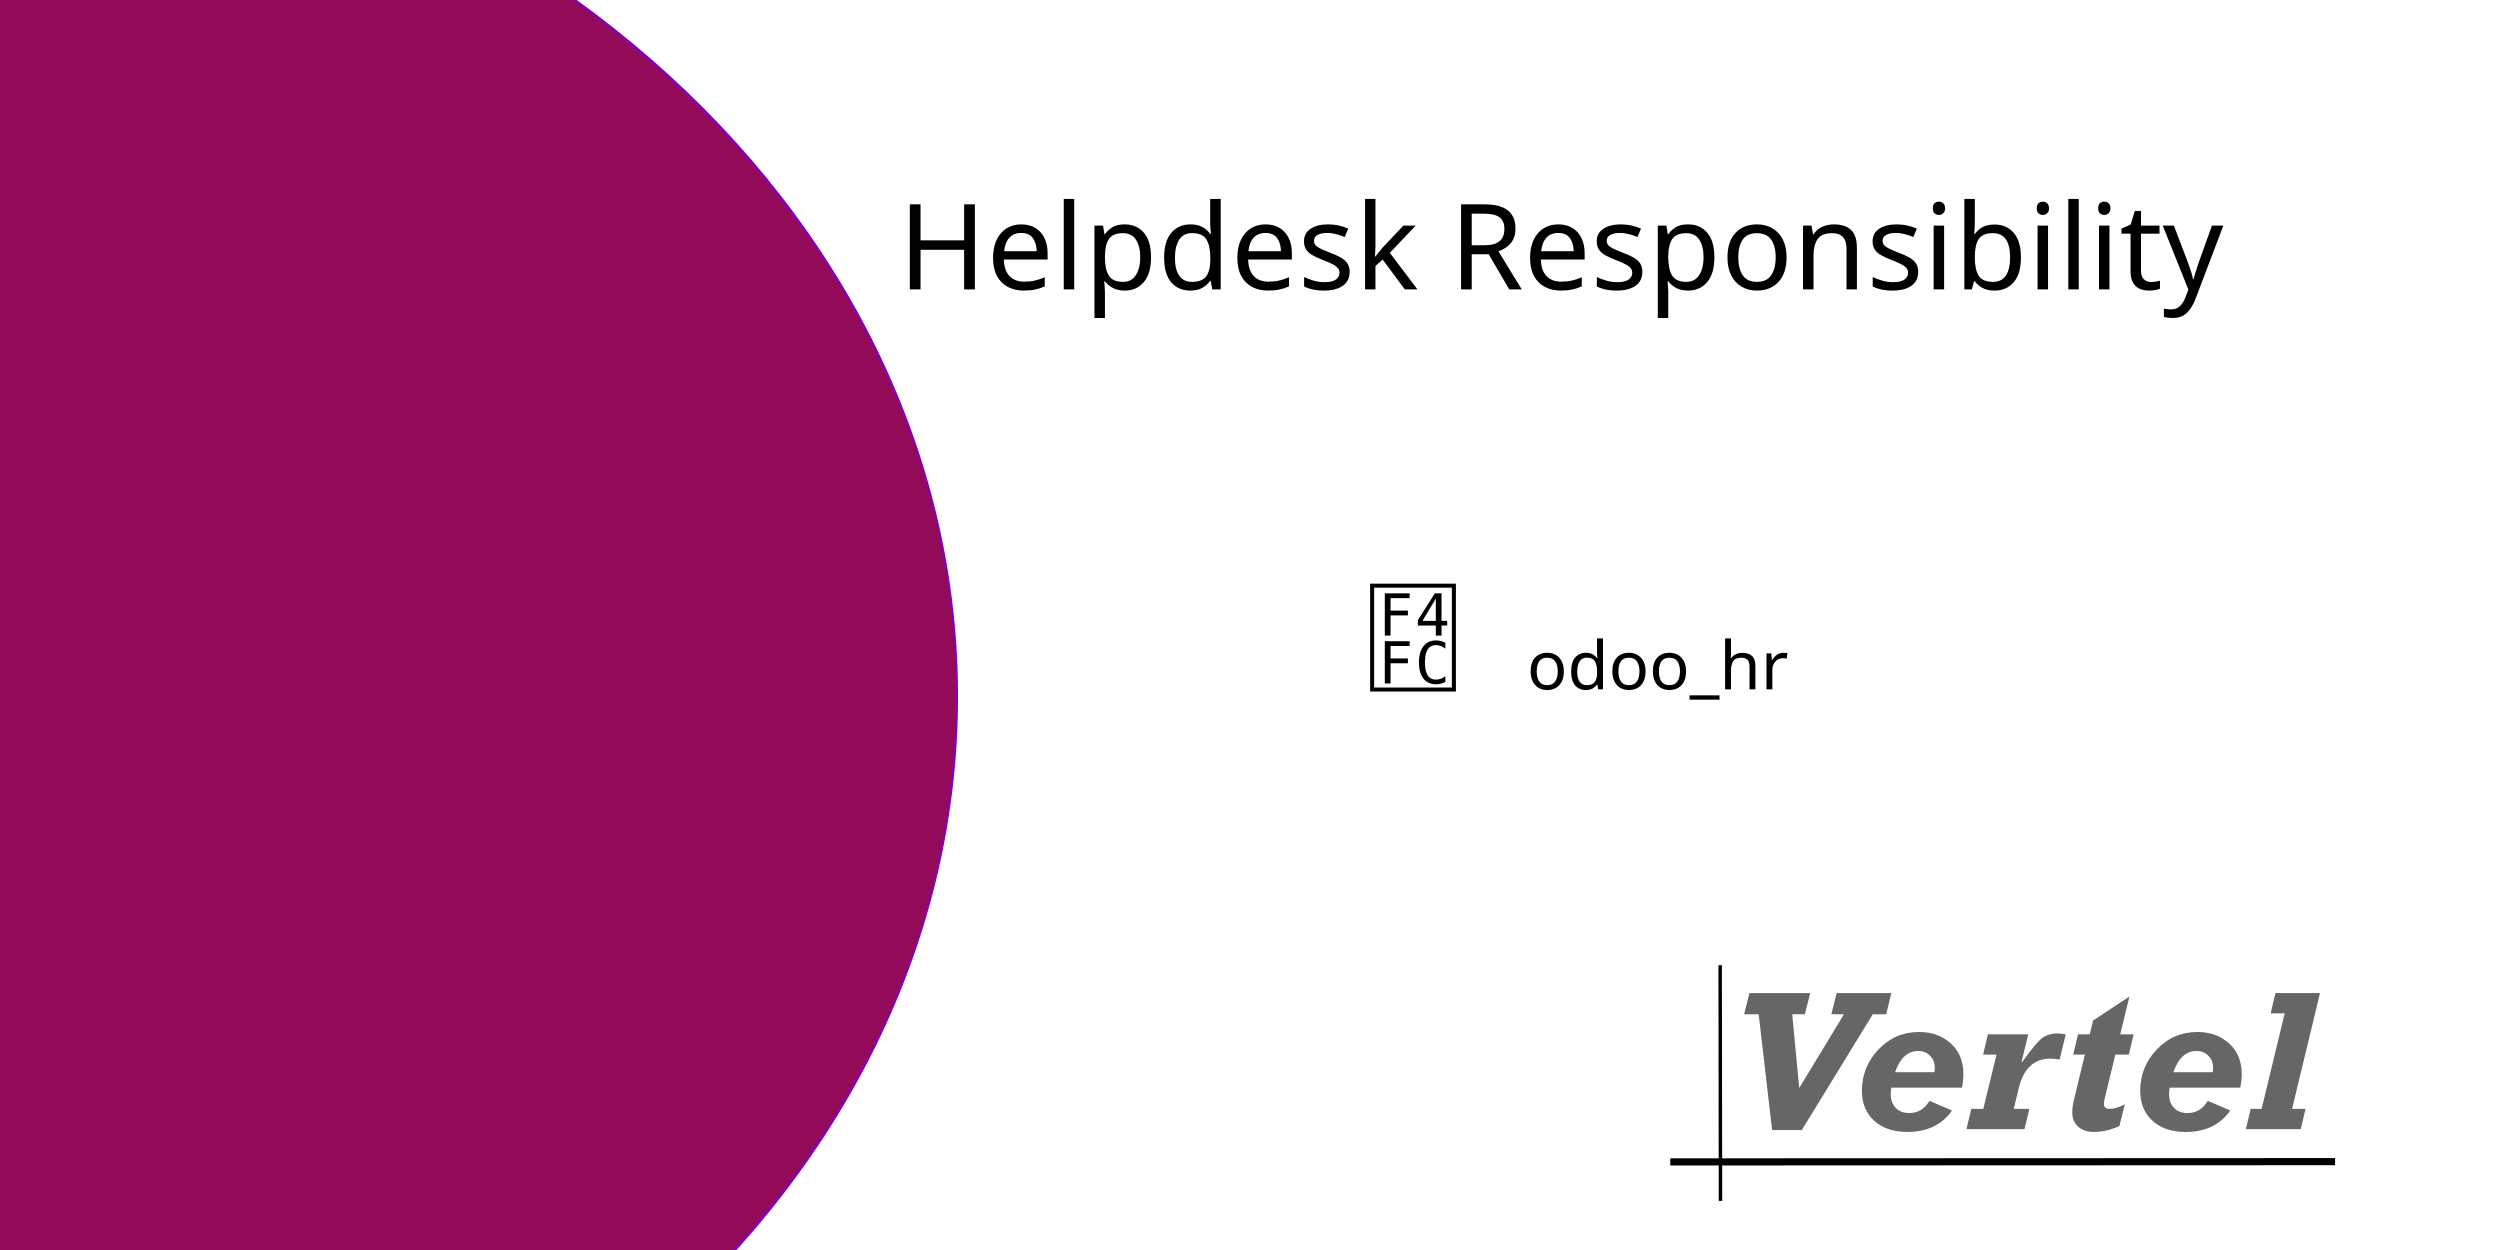
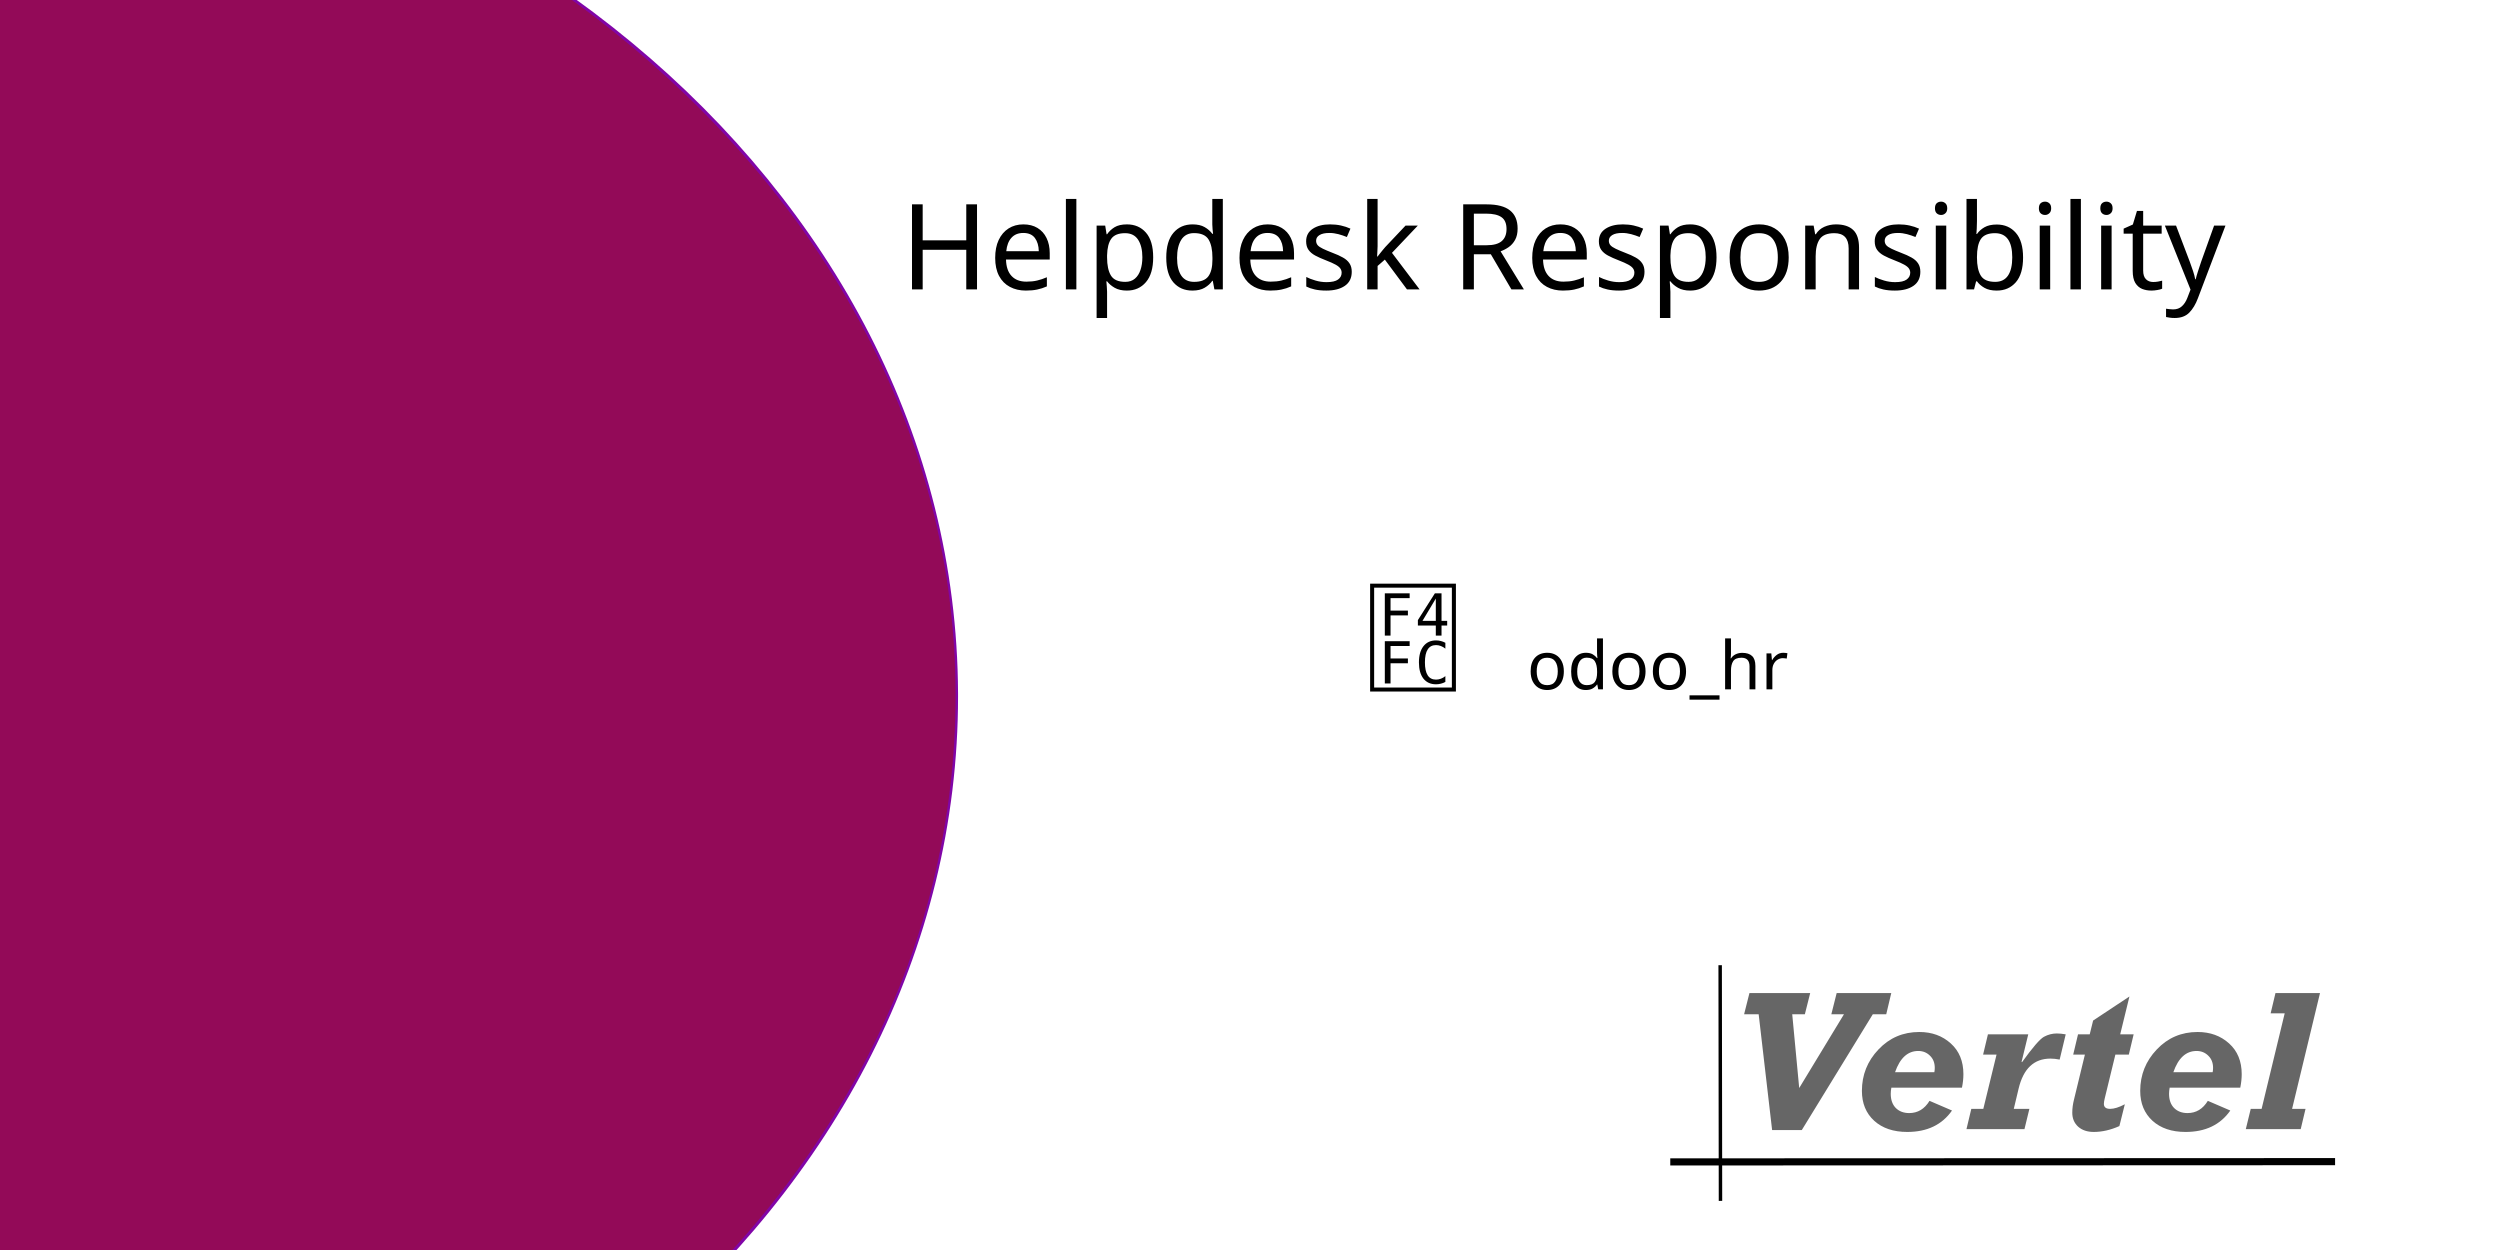
<svg xmlns="http://www.w3.org/2000/svg" xmlns:ns1="http://www.openswatchbook.org/uri/2009/osb" width="560px" height="280px" viewBox="0 0 560 280" version="1.1" id="SVGRoot">
  <defs id="defs1502">
    <linearGradient id="linearGradient4211" ns1:paint="solid">
      <stop style="stop-color:#930a57;stop-opacity:0.65;" offset="0" id="stop4209" />
    </linearGradient>
  </defs>
  <g id="layer1">
    <g id="g1954" transform="matrix(0.8140175,0,0,1.211041,87.96433,13.73955)" style="stroke-width:1.007">
      <rect y="-17.523" x="-133" height="241.115" width="717.429" id="rect1936" style="opacity:1;vector-effect:none;fill:#ffffff;fill-opacity:1;fill-rule:evenodd;stroke-width:1.007;stroke-linecap:butt;stroke-linejoin:miter;stroke-miterlimit:4;stroke-dasharray:none;stroke-dashoffset:0;stroke-opacity:1" />
    </g>
    <path style="opacity:1;fill:#8105a7;fill-opacity:1;fill-rule:nonzero;stroke:none;stroke-width:1.543;stroke-linejoin:miter;stroke-miterlimit:4;stroke-dasharray:none;stroke-dashoffset:2.498;stroke-opacity:1;paint-order:fill markers stroke" id="path1226" d="M 214.603,156 A 247.603,206.465 0 0 1 -32.791,362.465 247.603,206.465 0 0 1 -280.603,156.348 247.603,206.465 0 0 1 -33.626,-50.464 247.603,206.465 0 0 1 214.602,155.304" />
    <path style="opacity:1;fill:#930a58;fill-opacity:1;stroke:#4b1f50;stroke-opacity:1;stroke-width:0;stroke-miterlimit:4;stroke-dasharray:none" d="m -51.3,361.519 c -98.937,-6.343 -183.741,-61.307 -215.89,-139.926 -5.442,-13.309 -8.941,-26.314 -11.188,-41.589 -2.27,-15.43 -1.508,-43.958 1.557,-58.304 12.904,-60.404 55.915,-112.333 118.4,-142.947 25.918,-12.698 53.105,-21.153 82.215,-25.568 19.953,-3.026 52.933,-3.726 73.407,-1.558 61.621,6.525 115.552,30.504 156.207,69.451 C 202.876,68.471 223.453,130.962 210.051,193.108 198.085,248.6 157.667,298.661 99.805,329.66 56.02,353.118 0.439,364.836 -51.3,361.519 Z" id="path2210" />
    <g id="g1224" transform="matrix(0.5980845,0,0,0.5980845,373.3415,215.8158)">
      <path d="m 216.891,62.041 1.845,-7.582 h 4.074 l 8.648,-35.786 h -5.265 l 1.806,-7.582 h 16.68 l -10.454,43.368 h 5.035 l -1.806,7.582 h -20.562 m -14.22,-10.586 8.417,3.626 c -3.741,5.348 -9.327,8.022 -16.757,8.022 -5.176,-2.4e-5 -9.301,-1.392 -12.376,-4.176 -3.075,-2.808 -4.612,-6.544 -4.612,-11.208 0,-5.983 2.063,-11.147 6.188,-15.494 4.125,-4.371 9.224,-6.557 15.297,-6.557 4.715,2.4e-5 8.648,1.429 11.799,4.286 3.152,2.833 4.727,6.666 4.727,11.501 -6e-5,1.612 -0.179,3.297 -0.538,5.055 h -26.442 c -0.154,0.806 -0.231,1.575 -0.231,2.308 -3e-5,2.247 0.628,4.017 1.883,5.311 1.281,1.27 2.959,1.905 5.035,1.905 3.203,0 5.739,-1.526 7.61,-4.579 M 189.756,40.723 h 14.72 c 0.102,-0.537 0.154,-1.074 0.154,-1.612 -2e-5,-1.905 -0.602,-3.431 -1.806,-4.579 -1.179,-1.172 -2.639,-1.758 -4.381,-1.758 -3.946,2.4e-5 -6.841,2.649 -8.686,7.948 m -18.179,12.014 -2.037,8.168 c -3.28,1.465 -6.483,2.198 -9.608,2.198 -2.409,-2.4e-5 -4.356,-0.659 -5.842,-1.978 -1.461,-1.343 -2.191,-3.089 -2.191,-5.238 0,-1.587 0.218,-3.236 0.653,-4.945 l 4.074,-16.813 h -4.381 l 1.806,-7.582 h 4.381 l 1.268,-5.165 13.606,-9.011 -3.459,14.175 h 5.035 l -1.806,7.582 h -5.035 l -3.997,16.446 c -0.205,0.83 -0.307,1.502 -0.307,2.015 -3e-5,1.245 0.781,1.868 2.344,1.868 1.486,0 3.318,-0.574 5.496,-1.722 m -59.303,9.304 1.806,-7.582 h 4.497 l 4.958,-20.329 h -5.035 l 1.806,-7.582 h 15.104 l -2.498,10.293 0.154,0.147 c 3.971,-5.519 6.713,-8.693 8.225,-9.523 1.537,-0.83 3.139,-1.245 4.804,-1.245 0.974,4.8e-5 2.088,0.11 3.344,0.33 l -2.268,9.45 c -1.23,-0.244 -2.383,-0.366 -3.459,-0.366 -6.149,2.4e-5 -10.121,3.748 -11.914,11.245 l -1.806,7.582 h 5.842 l -1.845,7.582 h -21.715 m -13.836,-10.586 8.417,3.626 c -3.741,5.348 -9.327,8.022 -16.757,8.022 -5.176,-2.4e-5 -9.301,-1.392 -12.376,-4.176 -3.075,-2.808 -4.612,-6.544 -4.612,-11.208 -8e-6,-5.983 2.063,-11.147 6.188,-15.494 4.125,-4.371 9.224,-6.557 15.297,-6.557 4.715,2.4e-5 8.648,1.429 11.799,4.286 3.152,2.833 4.727,6.666 4.727,11.501 -5e-5,1.612 -0.179,3.297 -0.538,5.055 H 84.14 c -0.154,0.806 -0.231,1.575 -0.231,2.308 -1.2e-5,2.247 0.628,4.017 1.883,5.311 1.281,1.27 2.959,1.905 5.035,1.905 3.203,0 5.739,-1.526 7.61,-4.579 M 85.524,40.723 h 14.72 c 0.102,-0.537 0.154,-1.074 0.154,-1.612 -4e-5,-1.905 -0.602,-3.431 -1.806,-4.579 -1.179,-1.172 -2.639,-1.758 -4.381,-1.758 -3.946,2.4e-5 -6.841,2.649 -8.686,7.948 M 39.48,62.407 34.445,19.039 h -5.458 l 1.999,-7.948 h 22.753 l -1.999,7.948 H 47.013 l 2.614,27.618 16.757,-27.618 h -4.727 l 1.999,-7.948 H 84.102 l -1.883,7.948 H 77.184 L 50.588,62.407 H 39.48" style="font-style:italic;font-variant:normal;font-weight:bold;font-stretch:normal;font-size:32px;font-family:Rockwell;writing-mode:lr-tb;text-anchor:start;fill:#666666;fill-opacity:1;stroke:none;stroke-width:3pt;stroke-linecap:butt;stroke-linejoin:miter;stroke-opacity:1" id="text1583" />
      <path d="m 20.023,0.646 0.118,88.281" style="fill:#000000;fill-opacity:0.738;fill-rule:evenodd;stroke:#000000;stroke-width:1.293;stroke-linecap:butt;stroke-linejoin:round;stroke-miterlimit:4;stroke-opacity:1" id="path1586" />
      <path d="M 1.335,74.326 250.328,74.222" style="fill:#000000;fill-opacity:0.738;fill-rule:evenodd;stroke:#000000;stroke-width:2.67;stroke-linecap:butt;stroke-linejoin:round;stroke-miterlimit:4;stroke-opacity:1" id="path1587" />
    </g>
-     <text xml:space="preserve" style="font-style:normal;font-variant:normal;font-weight:normal;font-stretch:normal;font-size:15px;line-height:125%;font-family:Ubuntu;-inkscape-font-specification:'Ubuntu, Normal';text-align:end;letter-spacing:0px;word-spacing:0px;writing-mode:lr-tb;text-anchor:end;fill:#000000;fill-opacity:1;stroke:none;stroke-width:1px;stroke-linecap:butt;stroke-linejoin:miter;stroke-opacity:1" x="517.519" y="64.823" id="text2035">
-       <tspan x="517.519" y="64.823" style="font-style:normal;font-variant:normal;font-weight:normal;font-stretch:normal;font-size:26.667px;font-family:Ubuntu;-inkscape-font-specification:'Ubuntu, Normal';font-variant-ligatures:normal;font-variant-caps:normal;font-variant-numeric:normal;font-feature-settings:normal;text-align:end;writing-mode:lr-tb;text-anchor:end;stroke-width:1px" id="tspan842">Helpdesk Responsibility</tspan>
+     <text xml:space="preserve" style="font-style:normal;font-variant:normal;font-weight:normal;font-stretch:normal;font-size:15px;line-height:125%;font-family:Ubuntu;-inkscape-font-specification:'Ubuntu, Normal';text-align:end;letter-spacing:0px;word-spacing:0px;writing-mode:lr-tb;text-anchor:end;fill:#000000;fill-opacity:1;stroke:none;stroke-width:1px;stroke-linecap:butt;stroke-linejoin:miter;stroke-opacity:1" x="518.0" y="64.823" id="text2035">
+       <tspan x="518.0" y="64.823" style="font-style:normal;font-variant:normal;font-weight:normal;font-stretch:normal;font-size:26.667px;font-family:Ubuntu;-inkscape-font-specification:'Ubuntu, Normal';font-variant-ligatures:normal;font-variant-caps:normal;font-variant-numeric:normal;font-feature-settings:normal;text-align:end;writing-mode:lr-tb;text-anchor:end;stroke-width:1px" id="tspan842">Helpdesk Responsibility</tspan>
    </text>
    <flowRoot xml:space="preserve" id="flowRoot892" style="font-style:normal;font-variant:normal;font-weight:500;font-stretch:normal;font-size:53.333px;line-height:1.25;font-family:'Futura PT';-inkscape-font-specification:'Futura PT, Medium';font-variant-ligatures:normal;font-variant-caps:normal;font-variant-numeric:normal;font-feature-settings:normal;text-align:start;letter-spacing:0px;word-spacing:0px;writing-mode:lr-tb;text-anchor:start;fill:#000000;fill-opacity:1;stroke:none">
      <flowRegion id="flowRegion894">
        <rect id="rect896" width="165" height="57" x="276" y="-57" />
      </flowRegion>
      <flowPara id="flowPara898"></flowPara>
    </flowRoot>
    <text xml:space="preserve" style="font-style:normal;font-variant:normal;font-weight:normal;font-stretch:normal;font-size:15px;line-height:125%;font-family:Ubuntu;-inkscape-font-specification:'Ubuntu, Normal';text-align:start;letter-spacing:0px;word-spacing:0px;writing-mode:lr-tb;text-anchor:start;fill:#000000;fill-opacity:1;stroke:none;stroke-width:1px;stroke-linecap:butt;stroke-linejoin:miter;stroke-opacity:1" x="342.035" y="154.41" id="text2039">
      <tspan id="tspan2037" x="342.035" y="154.41" style="stroke-width:1px">odoo_hr</tspan>
      <tspan x="342.035" y="173.16" style="stroke-width:1px" id="tspan2041" />
    </text>
    <text xml:space="preserve" style="font-style:normal;font-variant:normal;font-weight:500;font-stretch:normal;font-size:28.563px;line-height:1.25;font-family:'Futura PT';-inkscape-font-specification:'Futura PT, Medium';font-variant-ligatures:normal;font-variant-caps:normal;font-variant-numeric:normal;font-feature-settings:normal;text-align:start;letter-spacing:0px;word-spacing:0px;writing-mode:lr-tb;text-anchor:start;fill:#000000;fill-opacity:1;stroke:none;stroke-width:1" x="306" y="153.096" id="text839">
      <tspan id="tspan837" x="306" y="153.096" style="stroke-width:1"></tspan>
    </text>
  </g>
</svg>
